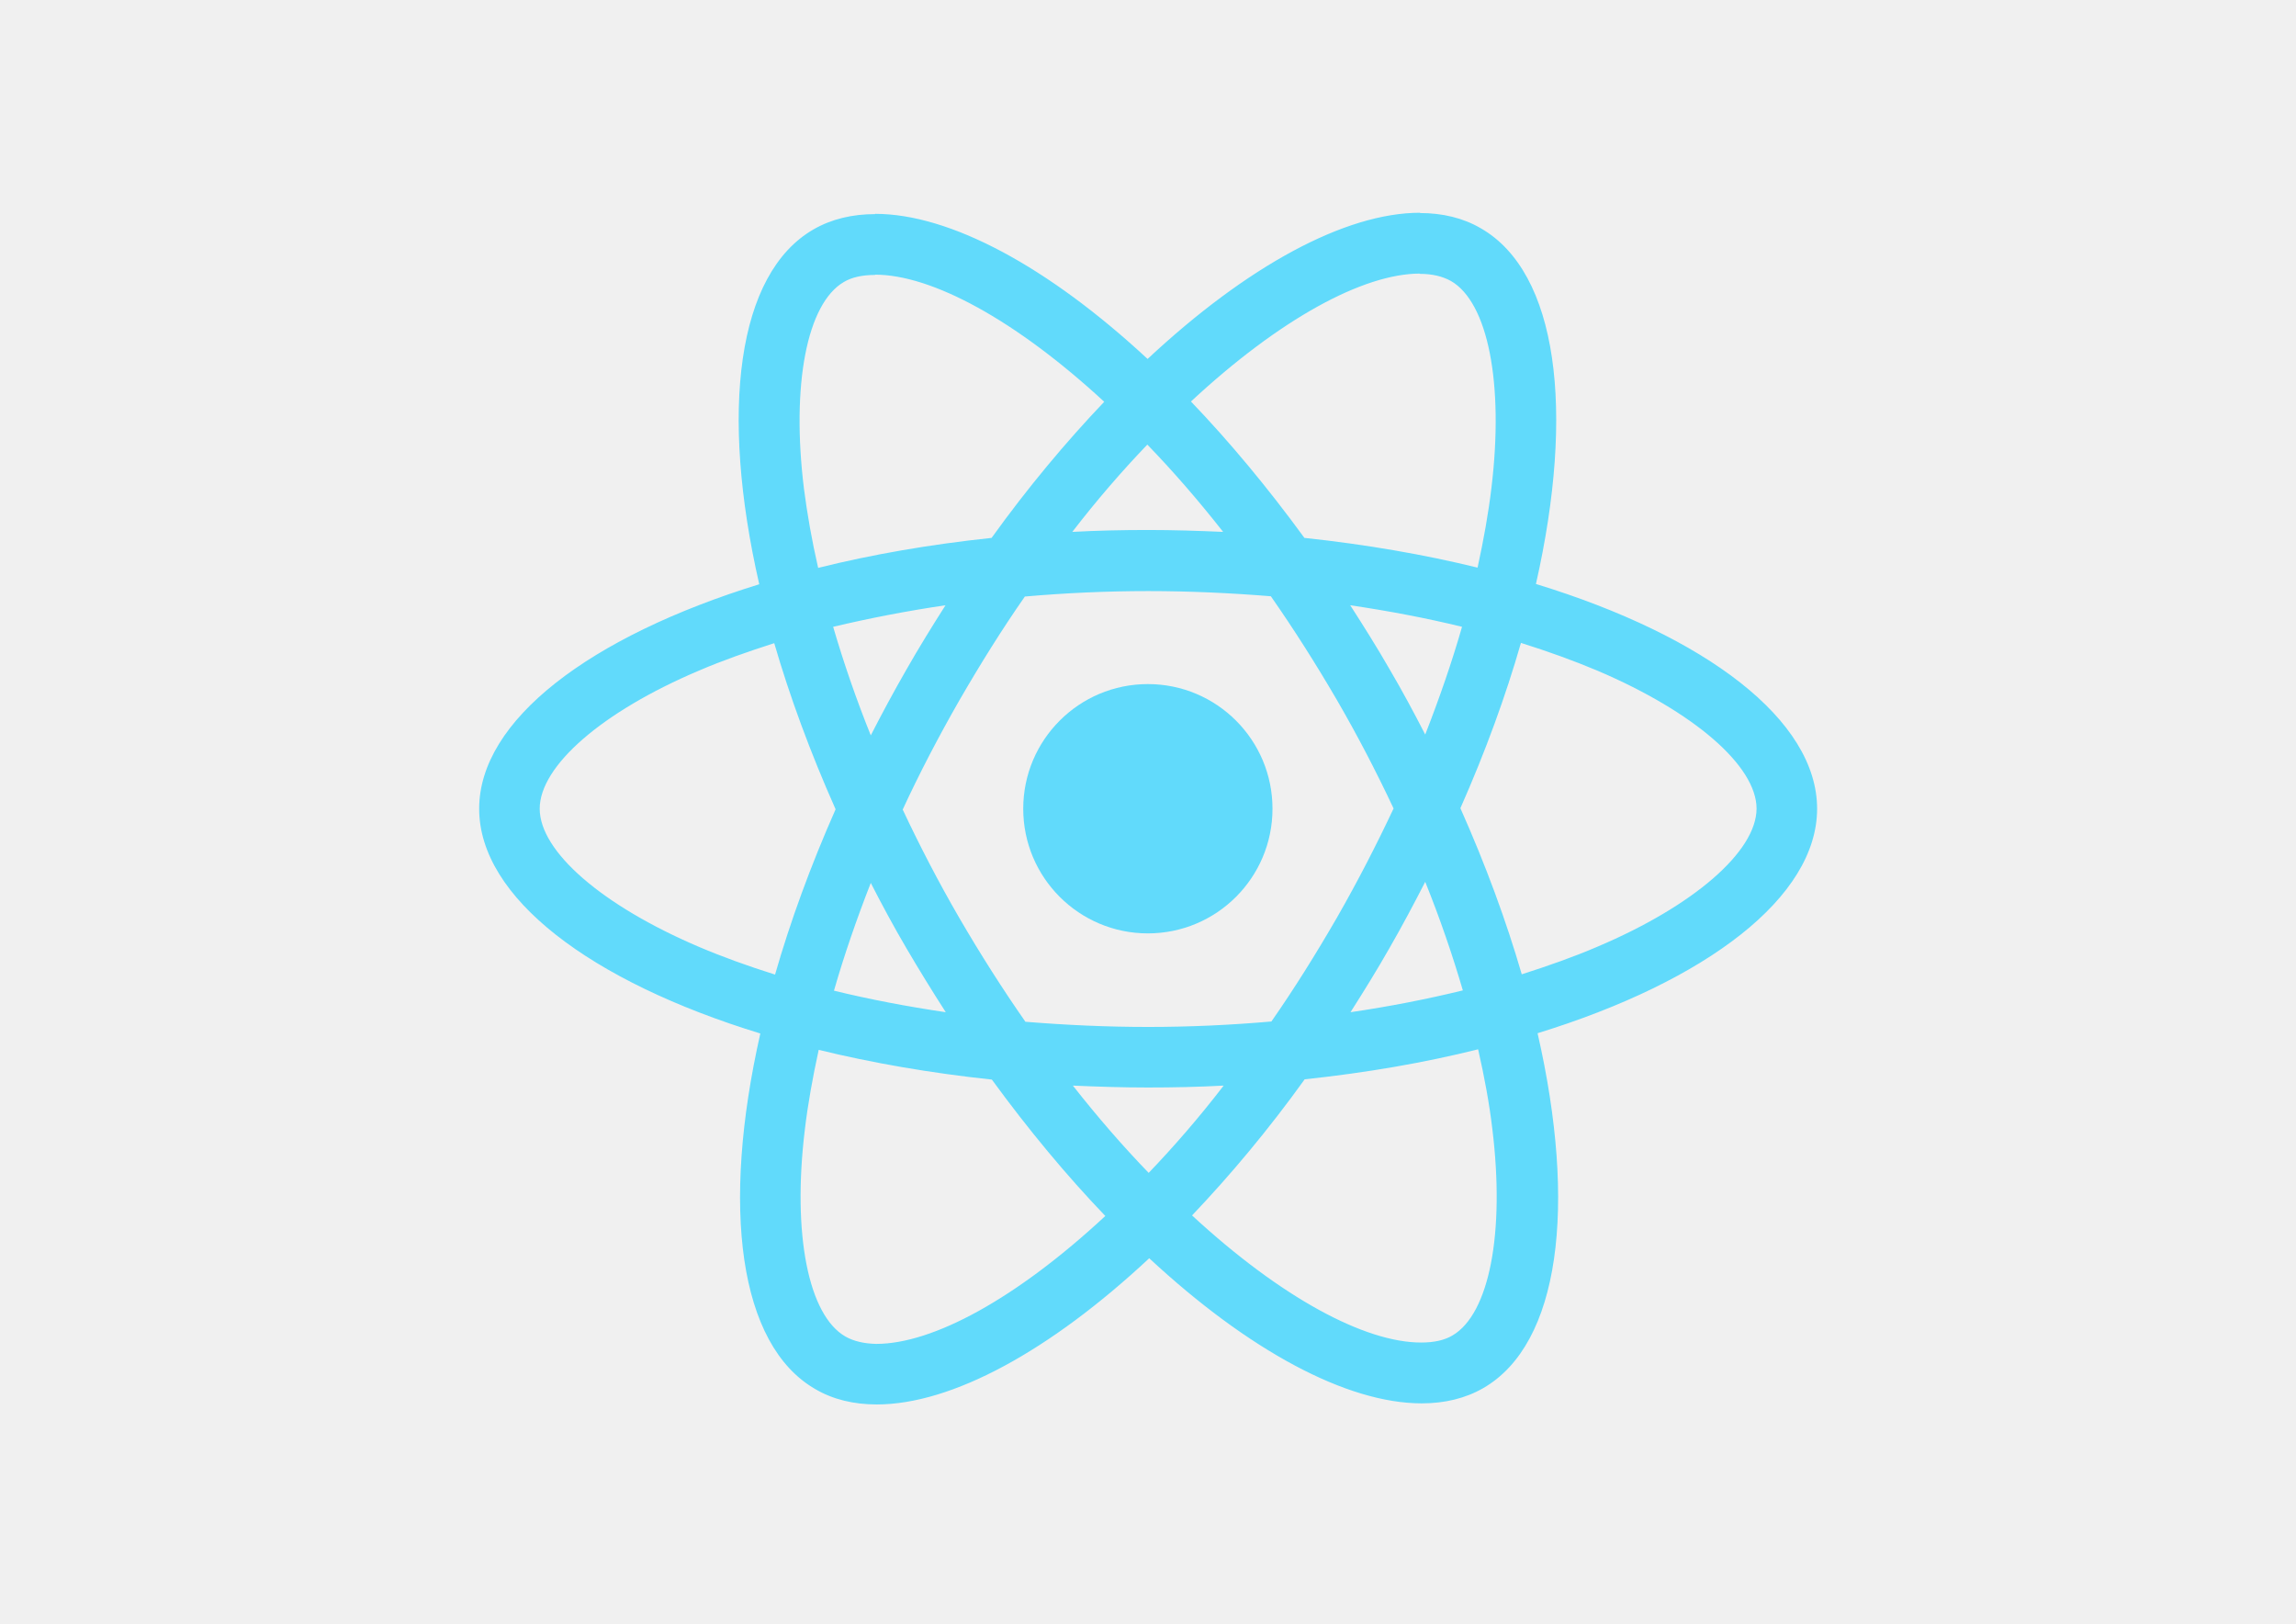
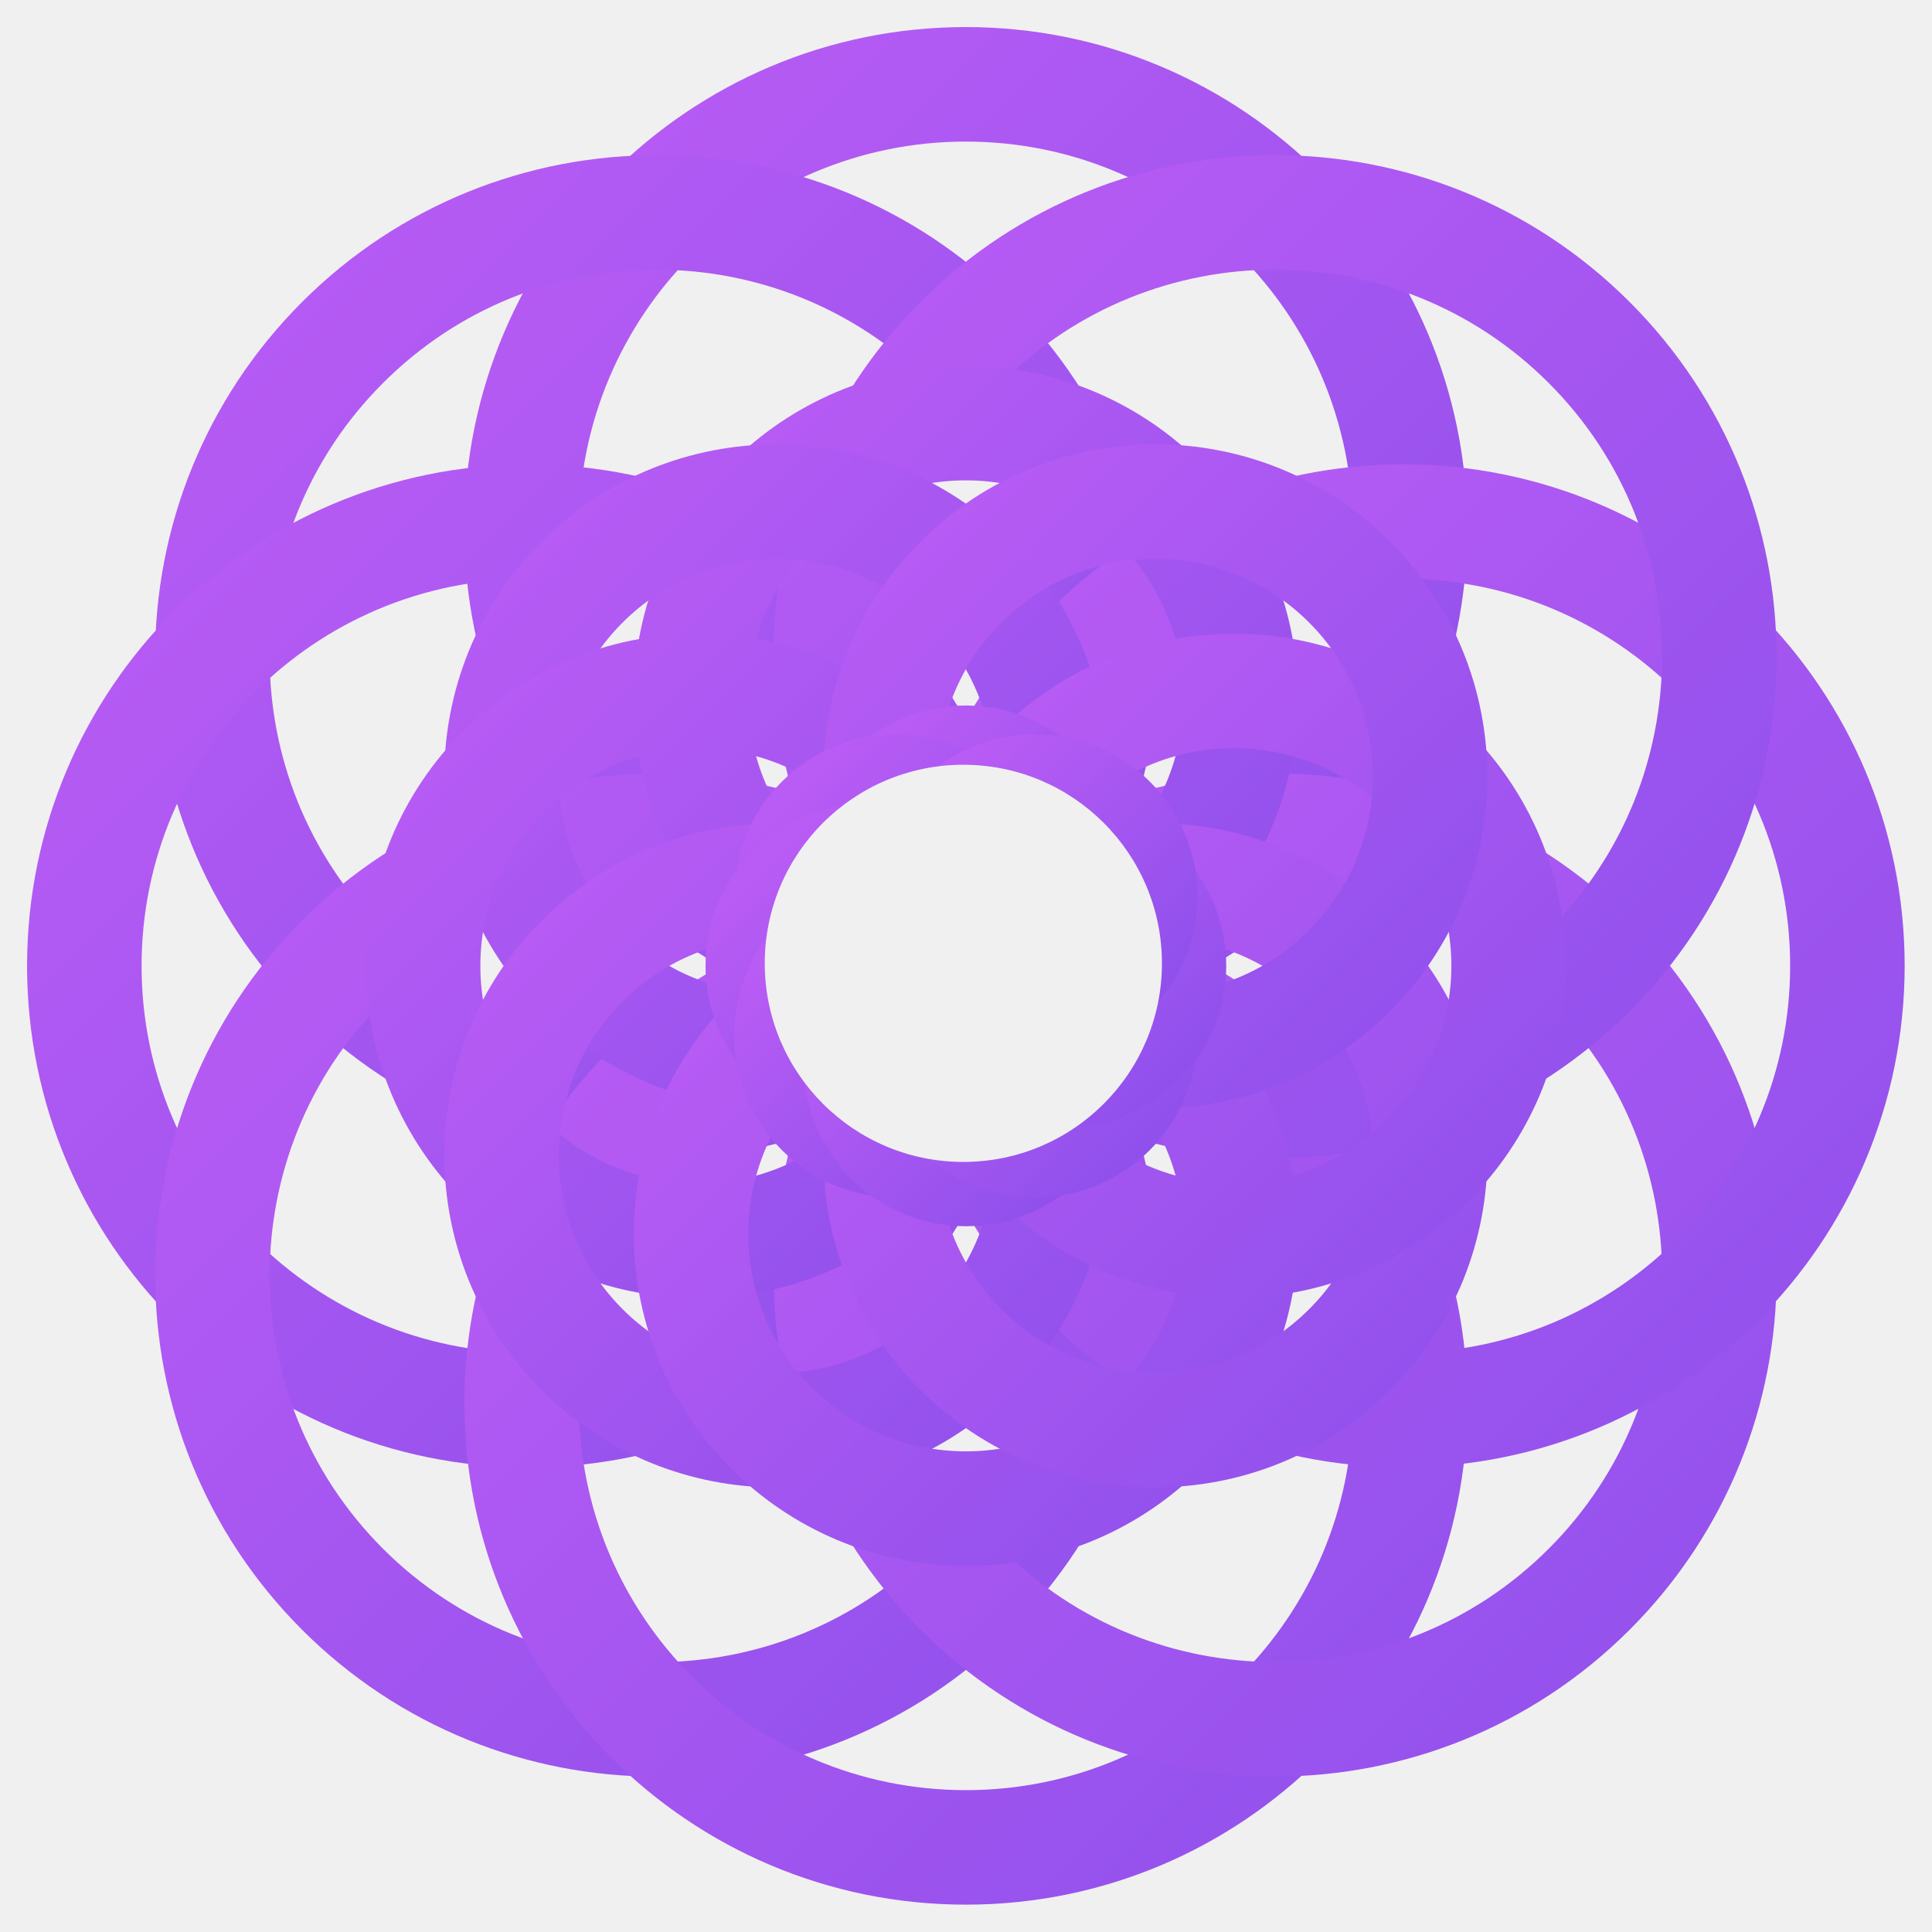
- <svg xmlns="http://www.w3.org/2000/svg" viewBox="0 0 841.9 595.3">
-   <g fill="#61DAFB">
-     <path d="M666.3 296.5c0-32.5-40.7-63.3-103.1-82.4 14.4-63.6 8-114.2-20.2-130.4-6.5-3.8-14.1-5.6-22.4-5.6v22.3c4.6 0 8.3.9 11.4 2.6 13.6 7.8 19.5 37.5 14.9 75.7-1.1 9.4-2.9 19.3-5.1 29.4-19.6-4.8-41-8.5-63.5-10.9-13.5-18.5-27.5-35.3-41.6-50 32.6-30.3 63.2-46.9 84-46.9V78c-27.5 0-63.5 19.6-99.9 53.6-36.4-33.8-72.4-53.2-99.9-53.2v22.3c20.7 0 51.4 16.5 84 46.6-14 14.7-28 31.4-41.3 49.9-22.6 2.4-44 6.1-63.6 11-2.3-10-4-19.7-5.2-29-4.7-38.2 1.1-67.9 14.6-75.8 3-1.8 6.9-2.6 11.5-2.6V78.5c-8.4 0-16 1.8-22.6 5.6-28.1 16.2-34.4 66.7-19.9 130.1-62.2 19.2-102.7 49.9-102.7 82.3 0 32.5 40.7 63.3 103.1 82.4-14.4 63.6-8 114.2 20.2 130.4 6.5 3.8 14.1 5.6 22.5 5.6 27.5 0 63.5-19.6 99.9-53.6 36.4 33.8 72.4 53.2 99.9 53.2 8.4 0 16-1.8 22.6-5.6 28.1-16.2 34.4-66.7 19.9-130.1 62-19.1 102.5-49.9 102.5-82.3zm-130.2-66.7c-3.7 12.9-8.3 26.2-13.5 39.5-4.1-8-8.4-16-13.1-24-4.6-8-9.5-15.8-14.4-23.4 14.2 2.1 27.9 4.7 41 7.9zm-45.8 106.5c-7.8 13.5-15.8 26.3-24.1 38.2-14.9 1.3-30 2-45.2 2-15.1 0-30.2-.7-45-1.9-8.3-11.9-16.4-24.6-24.2-38-7.6-13.1-14.5-26.4-20.8-39.8 6.2-13.4 13.2-26.8 20.7-39.9 7.8-13.5 15.8-26.3 24.1-38.2 14.9-1.3 30-2 45.2-2 15.1 0 30.2.7 45 1.9 8.3 11.9 16.4 24.6 24.2 38 7.6 13.1 14.5 26.4 20.8 39.8-6.3 13.4-13.2 26.8-20.7 39.9zm32.3-13c5.4 13.4 10 26.8 13.8 39.8-13.1 3.2-26.9 5.9-41.2 8 4.9-7.7 9.8-15.6 14.4-23.7 4.6-8 8.9-16.1 13-24.1zM421.2 430c-9.3-9.6-18.6-20.3-27.8-32 9 .4 18.2.7 27.5.7 9.4 0 18.7-.2 27.8-.7-9 11.7-18.3 22.4-27.5 32zm-74.4-58.9c-14.2-2.1-27.9-4.7-41-7.9 3.7-12.9 8.3-26.2 13.5-39.5 4.1 8 8.4 16 13.1 24 4.7 8 9.5 15.8 14.4 23.4zM420.7 163c9.3 9.6 18.6 20.3 27.8 32-9-.4-18.2-.7-27.5-.7-9.4 0-18.7.2-27.8.7 9-11.7 18.3-22.4 27.5-32zm-74 58.9c-4.9 7.7-9.8 15.6-14.4 23.7-4.6 8-8.9 16-13 24-5.4-13.4-10-26.8-13.8-39.8 13.1-3.1 26.9-5.8 41.2-7.9zm-90.5 125.2c-35.4-15.1-58.3-34.9-58.3-50.6 0-15.7 22.9-35.6 58.3-50.6 8.6-3.7 18-7 27.7-10.1 5.7 19.6 13.2 40 22.5 60.9-9.2 20.8-16.6 41.1-22.2 60.6-9.9-3.1-19.3-6.5-28-10.2zM310 490c-13.6-7.8-19.5-37.5-14.9-75.7 1.1-9.4 2.9-19.3 5.1-29.4 19.6 4.8 41 8.5 63.5 10.9 13.5 18.5 27.5 35.3 41.6 50-32.6 30.3-63.2 46.9-84 46.9-4.5-.1-8.3-1-11.3-2.7zm237.2-76.2c4.7 38.2-1.1 67.9-14.6 75.8-3 1.8-6.9 2.6-11.5 2.6-20.7 0-51.4-16.5-84-46.6 14-14.7 28-31.4 41.3-49.9 22.6-2.4 44-6.1 63.6-11 2.3 10.1 4.1 19.8 5.2 29.1zm38.5-66.7c-8.6 3.7-18 7-27.7 10.1-5.7-19.6-13.2-40-22.5-60.9 9.2-20.8 16.6-41.1 22.2-60.6 9.9 3.1 19.3 6.5 28.1 10.2 35.4 15.1 58.3 34.9 58.3 50.6-.1 15.7-23 35.6-58.4 50.6zM320.8 78.4z" />
-     <circle cx="420.9" cy="296.5" r="45.7" />
-     <path d="M520.5 78.1z" />
+ <svg xmlns="http://www.w3.org/2000/svg" xmlns:xlink="http://www.w3.org/1999/xlink" width="48px" height="48px" viewBox="0 0 48 48" version="1.1">
+   <defs>
+     <path d="M-1,23 C-1,9.746 9.745,-1 23,-1 C36.254,-1 47,9.746 47,23 C47,36.255 36.254,47 23,47 C9.745,47 -1,36.255 -1,23 Z M18,22.934 C18,25.659 20.209,27.868 22.934,27.868 C25.659,27.868 27.868,25.659 27.868,22.934 C27.868,20.209 25.659,18 22.934,18 C20.209,18 18,20.209 18,22.934 Z" id="path-1" />
+     <linearGradient x1="0%" y1="0%" x2="100%" y2="100%" id="linearGradient-3">
+       <stop stop-color="#A11CF6" offset="0%" />
+       <stop stop-color="#680CEA" offset="100%" />
+     </linearGradient>
+   </defs>
+   <g id="Symbols" stroke="none" stroke-width="1" fill="none" fill-rule="evenodd">
+     <g id="components/header" transform="translate(-24, -12)">
+       <g id="nav" transform="translate(24, 12)">
+         <g id="brand">
+           <g id="logo/mark/gradient" transform="translate(1, 1)">
+             <mask id="mask-2" fill="white">
+               <use xlink:href="#path-1" />
+             </mask>
+             <g id="Fill-115" />
+             <g id="logomark" stroke-width="1" fill-rule="evenodd" mask="url(#mask-2)" opacity="0.7" stroke="url(#linearGradient-3)">
+               <g transform="translate(1, 1)" stroke-width="2.845">
+                 <path d="M10.958,11.132 C10.958,5.036 15.9,0.095 21.995,0.095 C28.091,0.095 33.032,5.036 33.032,11.132 C33.032,17.227 28.091,22.169 21.995,22.169 C15.9,22.169 10.958,17.227 10.958,11.132 Z" id="Stroke-3" />
+                 <path d="M6.509,22.119 C2.199,17.809 2.199,10.821 6.509,6.511 C10.819,2.2 17.807,2.2 22.117,6.511 C26.427,10.821 26.427,17.809 22.117,22.119 C17.807,26.429 10.819,26.429 6.509,22.119 Z" id="Stroke-5" />
+                 <path d="M11.132,33.035 C5.036,33.035 0.095,28.093 0.095,21.998 C0.095,15.902 5.036,10.961 11.132,10.961 C17.227,10.961 22.169,15.902 22.169,21.998 C22.169,28.093 17.227,33.035 11.132,33.035 Z" id="Stroke-7" />
+                 <path d="M22.119,37.484 C17.809,41.795 10.821,41.795 6.51,37.484 C2.2,33.174 2.2,26.186 6.51,21.876 C10.821,17.566 17.809,17.566 22.119,21.876 C26.429,26.186 26.429,33.174 22.119,37.484 Z" id="Stroke-9" />
+                 <path d="M33.035,32.861 C33.035,38.957 28.093,43.898 21.998,43.898 C15.902,43.898 10.961,38.957 10.961,32.861 C10.961,26.766 15.902,21.825 21.998,21.825 C28.093,21.825 33.035,26.766 33.035,32.861 Z" id="Stroke-11" />
+                 <path d="M37.484,21.874 C41.795,26.184 41.795,33.172 37.484,37.483 C33.174,41.793 26.186,41.793 21.876,37.483 C17.566,33.172 17.566,26.184 21.876,21.874 C26.186,17.564 33.174,17.564 37.484,21.874 Z" id="Stroke-13" />
+                 <path d="M32.861,10.959 C38.957,10.959 43.898,15.9 43.898,21.995 C43.898,28.091 38.957,33.032 32.861,33.032 C26.766,33.032 21.825,28.091 21.825,21.995 C21.825,15.9 26.766,10.959 32.861,10.959 Z" id="Stroke-15" />
+                 <path d="M21.874,6.509 C26.184,2.199 33.172,2.199 37.483,6.509 C41.793,10.819 41.793,17.807 37.483,22.118 C33.172,26.428 26.184,26.428 21.874,22.118 C17.564,17.807 17.564,10.819 21.874,6.509 Z" id="Stroke-17" />
+                 <path d="M15.167,15.34 C15.167,11.569 18.224,8.512 21.996,8.512 C25.767,8.512 28.824,11.569 28.824,15.34 C28.824,19.112 25.767,22.169 21.996,22.169 C18.224,22.169 15.167,19.112 15.167,15.34 Z" id="Stroke-19" />
+                 <path d="M12.461,22.119 C9.794,19.452 9.794,15.129 12.461,12.463 C15.128,9.796 19.451,9.796 22.117,12.463 C24.784,15.129 24.784,19.452 22.117,22.119 C19.451,24.786 15.128,24.786 12.461,22.119 Z" id="Stroke-21" />
+                 <path d="M15.341,28.826 C11.569,28.826 8.512,25.769 8.512,21.998 C8.512,18.227 11.569,15.17 15.341,15.17 C19.112,15.17 22.169,18.227 22.169,21.998 C22.169,25.769 19.112,28.826 15.341,28.826 Z" id="Stroke-23" />
+                 <path d="M22.119,31.532 C19.452,34.199 15.129,34.199 12.463,31.532 C9.796,28.866 9.796,24.542 12.463,21.876 C15.129,19.209 19.452,19.209 22.119,21.876 C24.786,24.542 24.786,28.866 22.119,31.532 Z" id="Stroke-25" />
+                 <path d="M28.826,28.653 C28.826,32.424 25.769,35.481 21.998,35.481 C18.227,35.481 15.17,32.424 15.17,28.653 C15.17,24.882 18.227,21.824 21.998,21.824 C25.769,21.824 28.826,24.882 28.826,28.653 Z" id="Stroke-27" />
+                 <path d="M31.532,21.874 C34.199,24.541 34.199,28.864 31.532,31.531 C28.865,34.197 24.542,34.197 21.876,31.531 C19.209,28.864 19.209,24.541 21.876,21.874 C24.542,19.207 28.865,19.207 31.532,21.874 Z" id="Stroke-29" />
+                 <path d="M28.653,15.167 C32.424,15.167 35.481,18.224 35.481,21.995 C35.481,25.767 32.424,28.824 28.653,28.824 C24.882,28.824 21.825,25.767 21.825,21.995 C21.825,18.224 24.882,15.167 28.653,15.167 Z" id="Stroke-31" />
+                 <path d="M21.874,12.461 C24.541,9.794 28.864,9.794 31.53,12.461 C34.197,15.128 34.197,19.451 31.53,22.118 C28.864,24.784 24.541,24.784 21.874,22.118 C19.207,19.451 19.207,15.128 21.874,12.461 Z" id="Stroke-33" />
+                 <path d="M19.386,19.56 C19.386,18.119 20.555,16.95 21.996,16.95 C23.436,16.95 24.605,18.119 24.605,19.56 C24.605,21.001 23.436,22.169 21.996,22.169 C20.555,22.169 19.386,21.001 19.386,19.56 Z" id="Stroke-35" />
+                 <path d="M18.428,22.119 C17.409,21.1 17.409,19.448 18.428,18.429 C19.447,17.41 21.099,17.41 22.117,18.429 C23.136,19.448 23.136,21.1 22.117,22.119 C21.099,23.138 19.447,23.138 18.428,22.119 Z" id="Stroke-37" />
+                 <path d="M19.56,24.607 C18.119,24.607 16.951,23.439 16.951,21.998 C16.951,20.557 18.119,19.389 19.56,19.389 C21.001,19.389 22.169,20.557 22.169,21.998 C22.169,23.439 21.001,24.607 19.56,24.607 Z" id="Stroke-39" />
+                 <path d="M22.119,25.566 C21.1,26.584 19.448,26.584 18.429,25.566 C17.41,24.547 17.41,22.895 18.429,21.876 C19.448,20.857 21.1,20.857 22.119,21.876 C23.138,22.895 23.138,24.547 22.119,25.566 Z" id="Stroke-41" />
+                 <path d="M24.607,24.434 C24.607,25.875 23.439,27.043 21.998,27.043 C20.557,27.043 19.389,25.875 19.389,24.434 C19.389,22.993 20.557,21.824 21.998,21.824 C23.439,21.824 24.607,22.993 24.607,24.434 Z" id="Stroke-43" />
+                 <path d="M25.565,21.874 C26.584,22.893 26.584,24.545 25.565,25.564 C24.547,26.583 22.894,26.583 21.876,25.564 C20.857,24.545 20.857,22.893 21.876,21.874 C22.894,20.855 24.547,20.855 25.565,21.874 Z" id="Stroke-45" />
+                 <path d="M24.434,19.386 C25.875,19.386 27.043,20.554 27.043,21.995 C27.043,23.436 25.875,24.605 24.434,24.605 C22.993,24.605 21.824,23.436 21.824,21.995 C21.824,20.554 22.993,19.386 24.434,19.386 Z" id="Stroke-47" />
+                 <path d="M21.874,18.428 C22.893,17.409 24.545,17.409 25.564,18.428 C26.583,19.447 26.583,21.099 25.564,22.118 C24.545,23.136 22.893,23.136 21.874,22.118 C20.855,21.099 20.855,19.447 21.874,18.428 Z" id="Stroke-49" />
+                 <path d="M20.39,20.563 C20.39,19.676 21.109,18.958 21.996,18.958 C22.882,18.958 23.601,19.676 23.601,20.563 C23.601,21.45 22.882,22.169 21.996,22.169 C21.109,22.169 20.39,21.45 20.39,20.563 Z" id="Stroke-51" />
+                 <path d="M19.847,22.119 C19.22,21.492 19.22,20.475 19.847,19.848 C20.474,19.221 21.49,19.221 22.117,19.848 C22.744,20.475 22.744,21.492 22.117,22.119 C21.49,22.746 20.474,22.746 19.847,22.119 Z" id="Stroke-53" />
+                 <path d="M20.563,23.603 C19.676,23.603 18.957,22.884 18.957,21.998 C18.957,21.111 19.676,20.392 20.563,20.392 C21.45,20.392 22.169,21.111 22.169,21.998 C22.169,22.884 21.45,23.603 20.563,23.603 Z" id="Stroke-55" />
+                 <path d="M22.119,24.146 C21.492,24.773 20.475,24.773 19.848,24.146 C19.221,23.519 19.221,22.503 19.848,21.876 C20.475,21.249 21.492,21.249 22.119,21.876 C22.746,22.503 22.746,23.519 22.119,24.146 Z" id="Stroke-57" />
+                 <path d="M23.603,23.43 C23.603,24.317 22.884,25.036 21.998,25.036 C21.111,25.036 20.392,24.317 20.392,23.43 C20.392,22.543 21.111,21.824 21.998,21.824 C22.884,21.824 23.603,22.543 23.603,23.43 Z" id="Stroke-59" />
+                 <path d="M24.146,21.874 C24.773,22.501 24.773,23.518 24.146,24.145 C23.519,24.772 22.503,24.772 21.876,24.145 C21.249,23.518 21.249,22.501 21.876,21.874 C22.503,21.247 23.519,21.247 24.146,21.874 Z" id="Stroke-61" />
+                 <path d="M23.43,20.39 C24.317,20.39 25.036,21.109 25.036,21.996 C25.036,22.882 24.317,23.601 23.43,23.601 C22.543,23.601 21.824,22.882 21.824,21.996 C21.824,21.109 22.543,20.39 23.43,20.39 Z" id="Stroke-63" />
+                 <path d="M21.874,19.847 C22.501,19.22 23.518,19.22 24.145,19.847 C24.772,20.474 24.772,21.491 24.145,22.118 C23.518,22.744 22.501,22.744 21.874,22.118 C21.247,21.491 21.247,20.474 21.874,19.847 Z" id="Stroke-65" />
+                 <path d="M20.992,21.165 C20.992,20.611 21.441,20.162 21.995,20.162 C22.55,20.162 22.999,20.611 22.999,21.165 C22.999,21.72 22.55,22.169 21.995,22.169 C21.441,22.169 20.992,21.72 20.992,21.165 Z" id="Stroke-67" />
+                 <path d="M20.698,22.119 C20.306,21.727 20.306,21.092 20.698,20.7 C21.09,20.308 21.726,20.308 22.117,20.7 C22.509,21.092 22.509,21.727 22.117,22.119 C21.726,22.511 21.09,22.511 20.698,22.119 Z" id="Stroke-69" />
+                 <path d="M21.165,23.001 C20.611,23.001 20.162,22.552 20.162,21.998 C20.162,21.444 20.611,20.994 21.165,20.994 C21.719,20.994 22.169,21.444 22.169,21.998 C22.169,22.552 21.719,23.001 21.165,23.001 Z" id="Stroke-71" />
+                 <path d="M22.119,23.295 C21.727,23.687 21.092,23.687 20.7,23.295 C20.308,22.903 20.308,22.268 20.7,21.876 C21.092,21.484 21.727,21.484 22.119,21.876 C22.511,22.268 22.511,22.903 22.119,23.295 Z" id="Stroke-73" />
+                 <path d="M23.001,22.828 C23.001,23.382 22.552,23.831 21.998,23.831 C21.444,23.831 20.994,23.382 20.994,22.828 C20.994,22.274 21.444,21.825 21.998,21.825 C22.552,21.825 23.001,22.274 23.001,22.828 Z" id="Stroke-75" />
+                 <path d="M23.295,21.874 C23.687,22.266 23.687,22.901 23.295,23.293 C22.903,23.685 22.268,23.685 21.876,23.293 C21.484,22.901 21.484,22.266 21.876,21.874 C22.268,21.482 22.903,21.482 23.295,21.874 Z" id="Stroke-77" />
+                 <path d="M22.828,20.992 C23.382,20.992 23.831,21.441 23.831,21.995 C23.831,22.55 23.382,22.999 22.828,22.999 C22.274,22.999 21.825,22.55 21.825,21.995 C21.825,21.441 22.274,20.992 22.828,20.992 Z" id="Stroke-79" />
+                 <path d="M21.874,20.698 C22.266,20.307 22.901,20.307 23.293,20.698 C23.685,21.09 23.685,21.726 23.293,22.117 C22.901,22.509 22.266,22.509 21.874,22.117 C21.482,21.726 21.482,21.09 21.874,20.698 Z" id="Stroke-81" />
+                 <path d="M21.419,21.593 C21.419,21.275 21.677,21.017 21.995,21.017 C22.314,21.017 22.571,21.275 22.571,21.593 C22.571,21.911 22.314,22.169 21.995,22.169 C21.677,22.169 21.419,21.911 21.419,21.593 Z" id="Stroke-83" />
+                 <path d="M21.303,22.119 C21.078,21.894 21.078,21.53 21.303,21.305 C21.528,21.08 21.892,21.08 22.117,21.305 C22.342,21.53 22.342,21.894 22.117,22.119 C21.892,22.344 21.528,22.344 21.303,22.119 Z" id="Stroke-85" />
+                 <path d="M21.593,22.574 C21.275,22.574 21.017,22.316 21.017,21.998 C21.017,21.68 21.275,21.422 21.593,21.422 C21.911,21.422 22.169,21.68 22.169,21.998 C22.169,22.316 21.911,22.574 21.593,22.574 Z" id="Stroke-87" />
+                 <path d="M22.119,22.69 C21.894,22.915 21.53,22.915 21.305,22.69 C21.08,22.465 21.08,22.101 21.305,21.876 C21.53,21.651 21.894,21.651 22.119,21.876 C22.344,22.101 22.344,22.465 22.119,22.69 Z" id="Stroke-89" />
+                 <path d="M22.574,22.4 C22.574,22.718 22.316,22.976 21.998,22.976 C21.68,22.976 21.422,22.718 21.422,22.4 C21.422,22.082 21.68,21.825 21.998,21.825 C22.316,21.825 22.574,22.082 22.574,22.4 Z" id="Stroke-91" />
+                 <path d="M22.69,21.874 C22.915,22.099 22.915,22.464 22.69,22.689 C22.465,22.913 22.101,22.913 21.876,22.689 C21.651,22.464 21.651,22.099 21.876,21.874 C22.101,21.649 22.465,21.649 22.69,21.874 Z" id="Stroke-93" />
+                 <path d="M22.4,21.42 C22.718,21.42 22.976,21.677 22.976,21.995 C22.976,22.314 22.718,22.571 22.4,22.571 C22.082,22.571 21.825,22.314 21.825,21.995 C21.825,21.677 22.082,21.42 22.4,21.42 Z" id="Stroke-95" />
+                 <path d="M21.874,21.303 C22.099,21.078 22.463,21.078 22.689,21.303 C22.913,21.528 22.913,21.893 22.689,22.118 C22.463,22.342 22.099,22.342 21.874,22.118 C21.649,21.893 21.649,21.528 21.874,21.303 Z" id="Stroke-97" />
+                 <path d="M21.594,21.767 C21.594,21.546 21.774,21.366 21.995,21.366 C22.217,21.366 22.397,21.546 22.397,21.767 C22.397,21.989 22.217,22.169 21.995,22.169 C21.774,22.169 21.594,21.989 21.594,21.767 Z" id="Stroke-99" />
+                 <path d="M21.55,22.119 C21.393,21.962 21.393,21.708 21.55,21.552 C21.707,21.395 21.961,21.395 22.117,21.552 C22.274,21.708 22.274,21.962 22.117,22.119 C21.961,22.276 21.707,22.276 21.55,22.119 Z" id="Stroke-101" />
+                 <path d="M21.767,22.399 C21.546,22.399 21.366,22.219 21.366,21.998 C21.366,21.776 21.546,21.596 21.767,21.596 C21.989,21.596 22.169,21.776 22.169,21.998 C22.169,22.219 21.989,22.399 21.767,22.399 Z" id="Stroke-103" />
+                 <path d="M22.119,22.443 C21.962,22.6 21.708,22.6 21.551,22.443 C21.395,22.287 21.395,22.033 21.551,21.876 C21.708,21.719 21.962,21.719 22.119,21.876 C22.276,22.033 22.276,22.287 22.119,22.443 Z" id="Stroke-105" />
+                 <path d="M22.399,22.226 C22.399,22.448 22.219,22.627 21.998,22.627 C21.776,22.627 21.596,22.448 21.596,22.226 C21.596,22.004 21.776,21.825 21.998,21.825 C22.219,21.825 22.399,22.004 22.399,22.226 Z" id="Stroke-107" />
+                 <path d="M22.443,21.874 C22.6,22.031 22.6,22.285 22.443,22.442 C22.287,22.598 22.032,22.598 21.876,22.442 C21.719,22.285 21.719,22.031 21.876,21.874 C22.032,21.717 22.287,21.717 22.443,21.874 Z" id="Stroke-109" />
+                 <path d="M22.226,21.594 C22.448,21.594 22.627,21.774 22.627,21.995 C22.627,22.217 22.448,22.397 22.226,22.397 C22.004,22.397 21.825,22.217 21.825,21.995 C21.825,21.774 22.004,21.594 22.226,21.594 Z" id="Stroke-111" />
+                 <path d="M21.874,21.55 C22.031,21.393 22.285,21.393 22.442,21.55 C22.598,21.707 22.598,21.961 22.442,22.117 C22.285,22.274 22.031,22.274 21.874,22.117 C21.717,21.961 21.717,21.707 21.874,21.55 Z" id="Stroke-113" />
+               </g>
+             </g>
+           </g>
+         </g>
+       </g>
+     </g>
  </g>
</svg>
